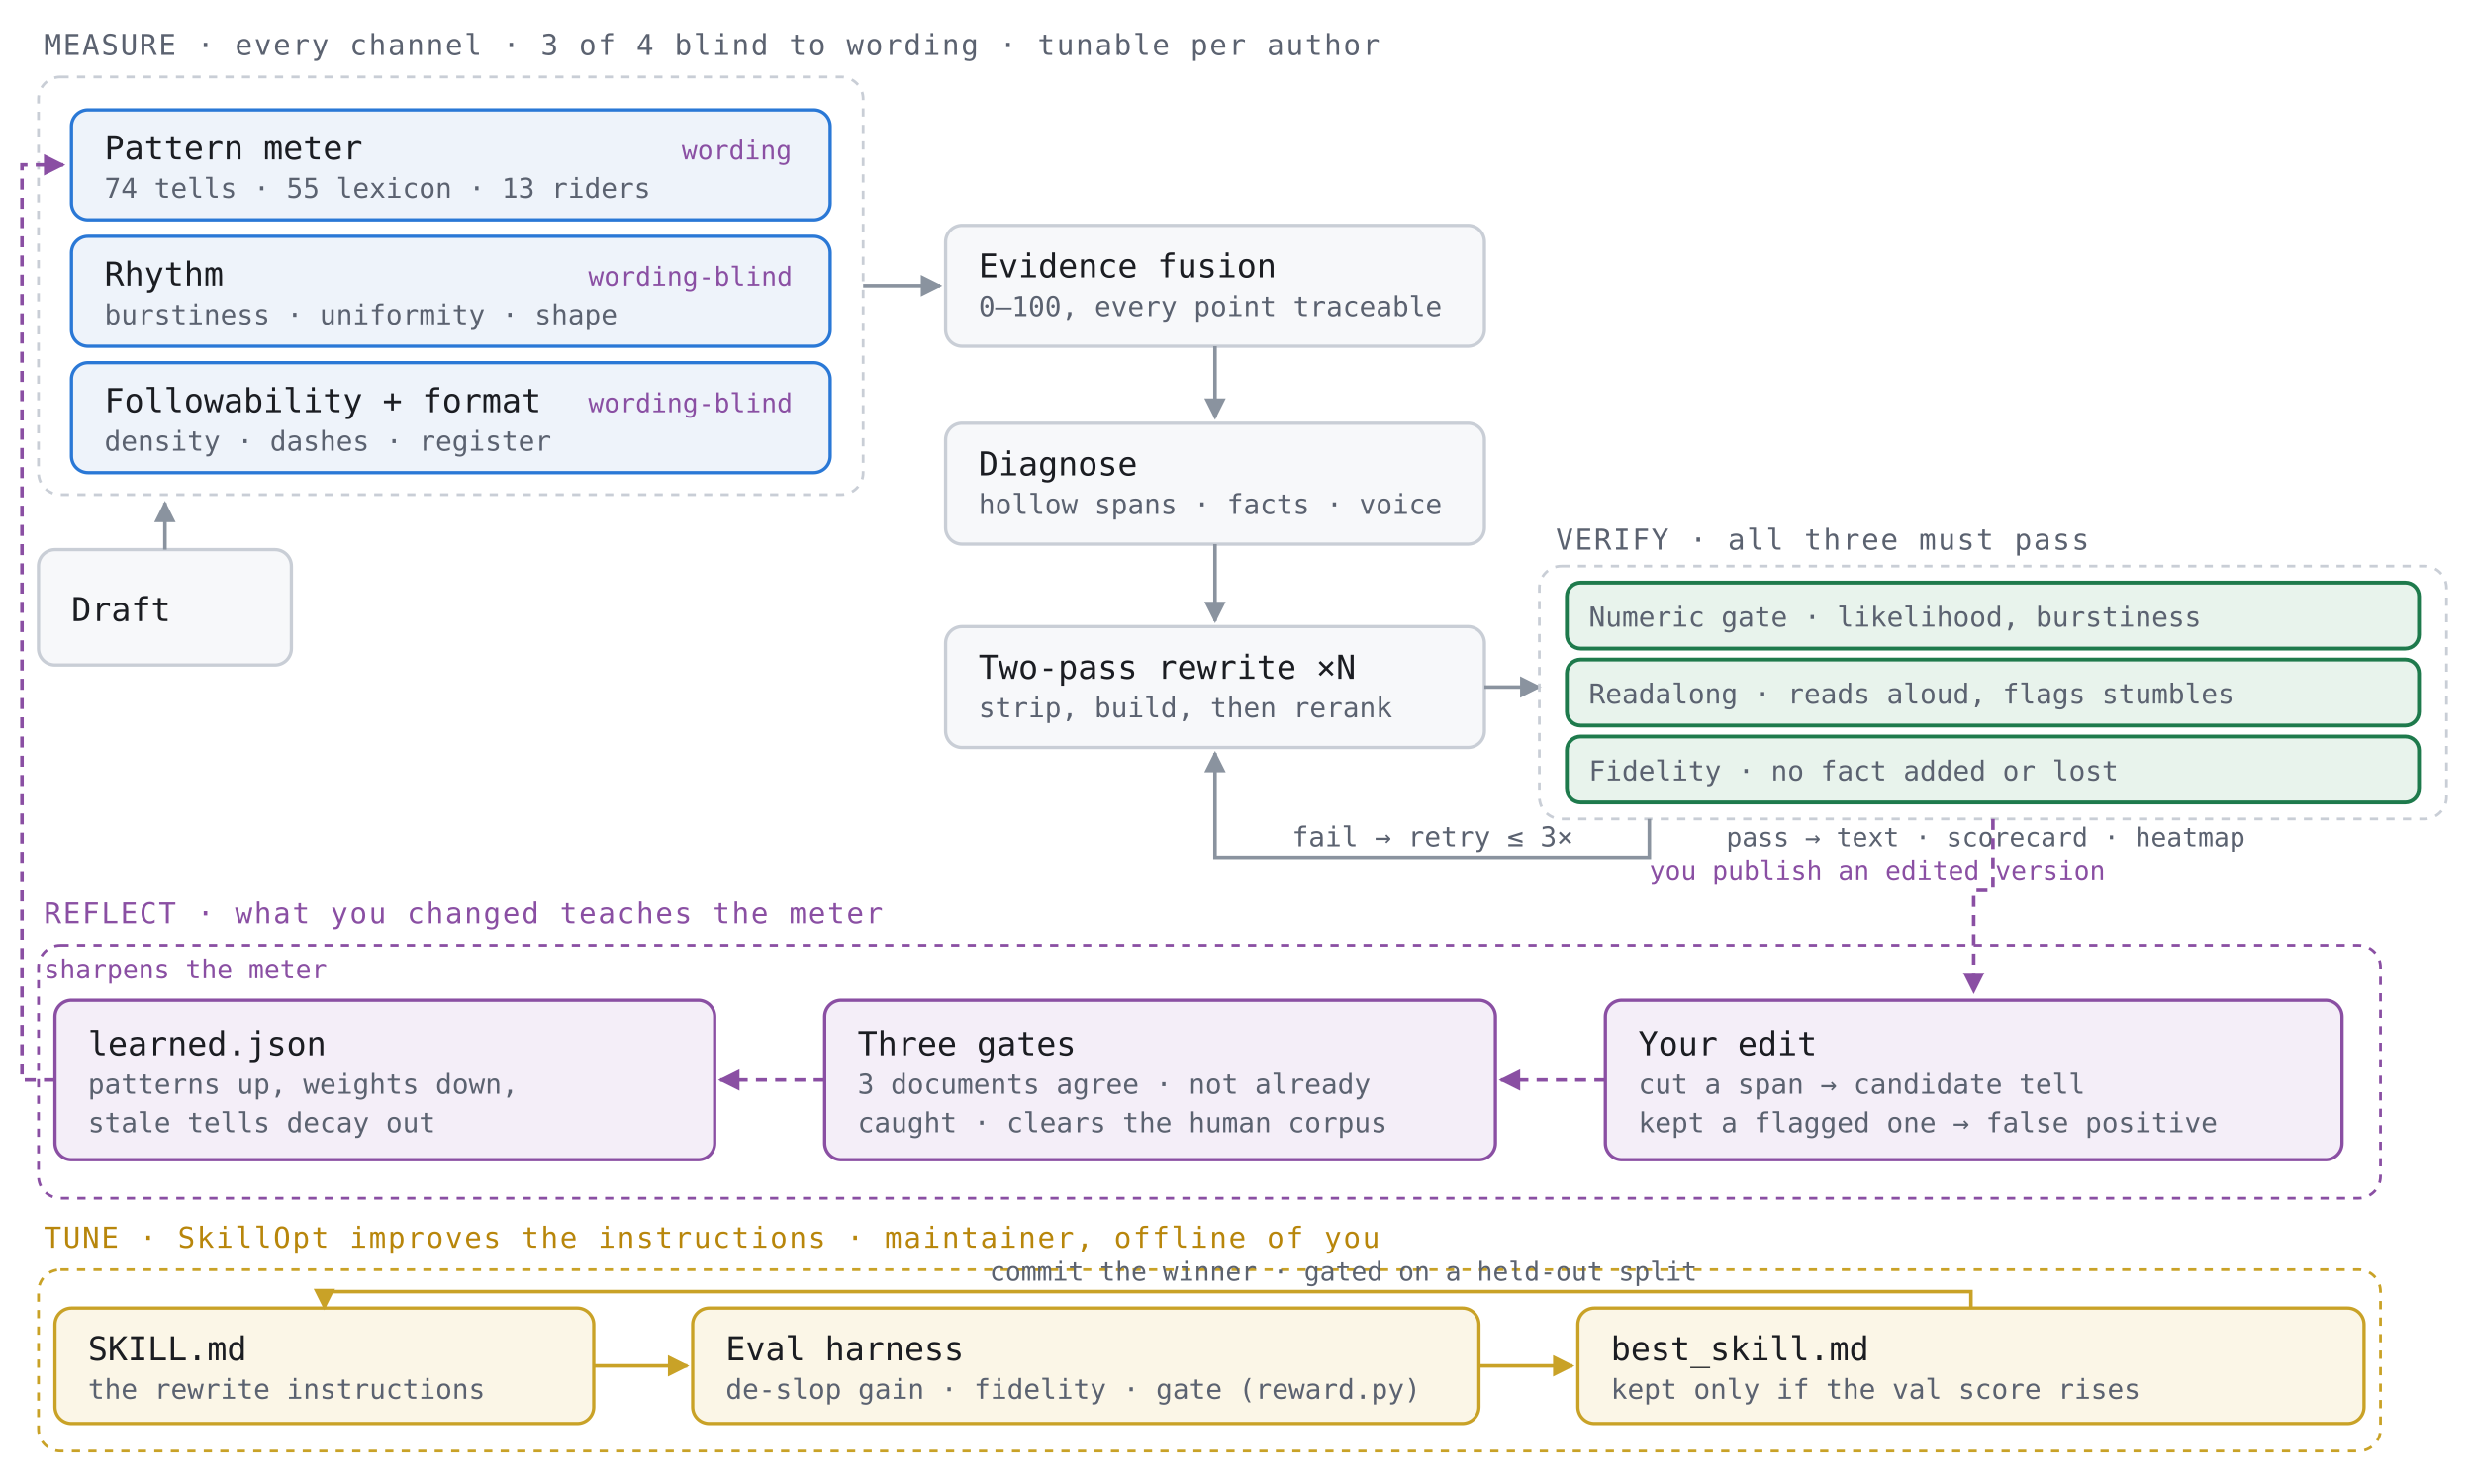
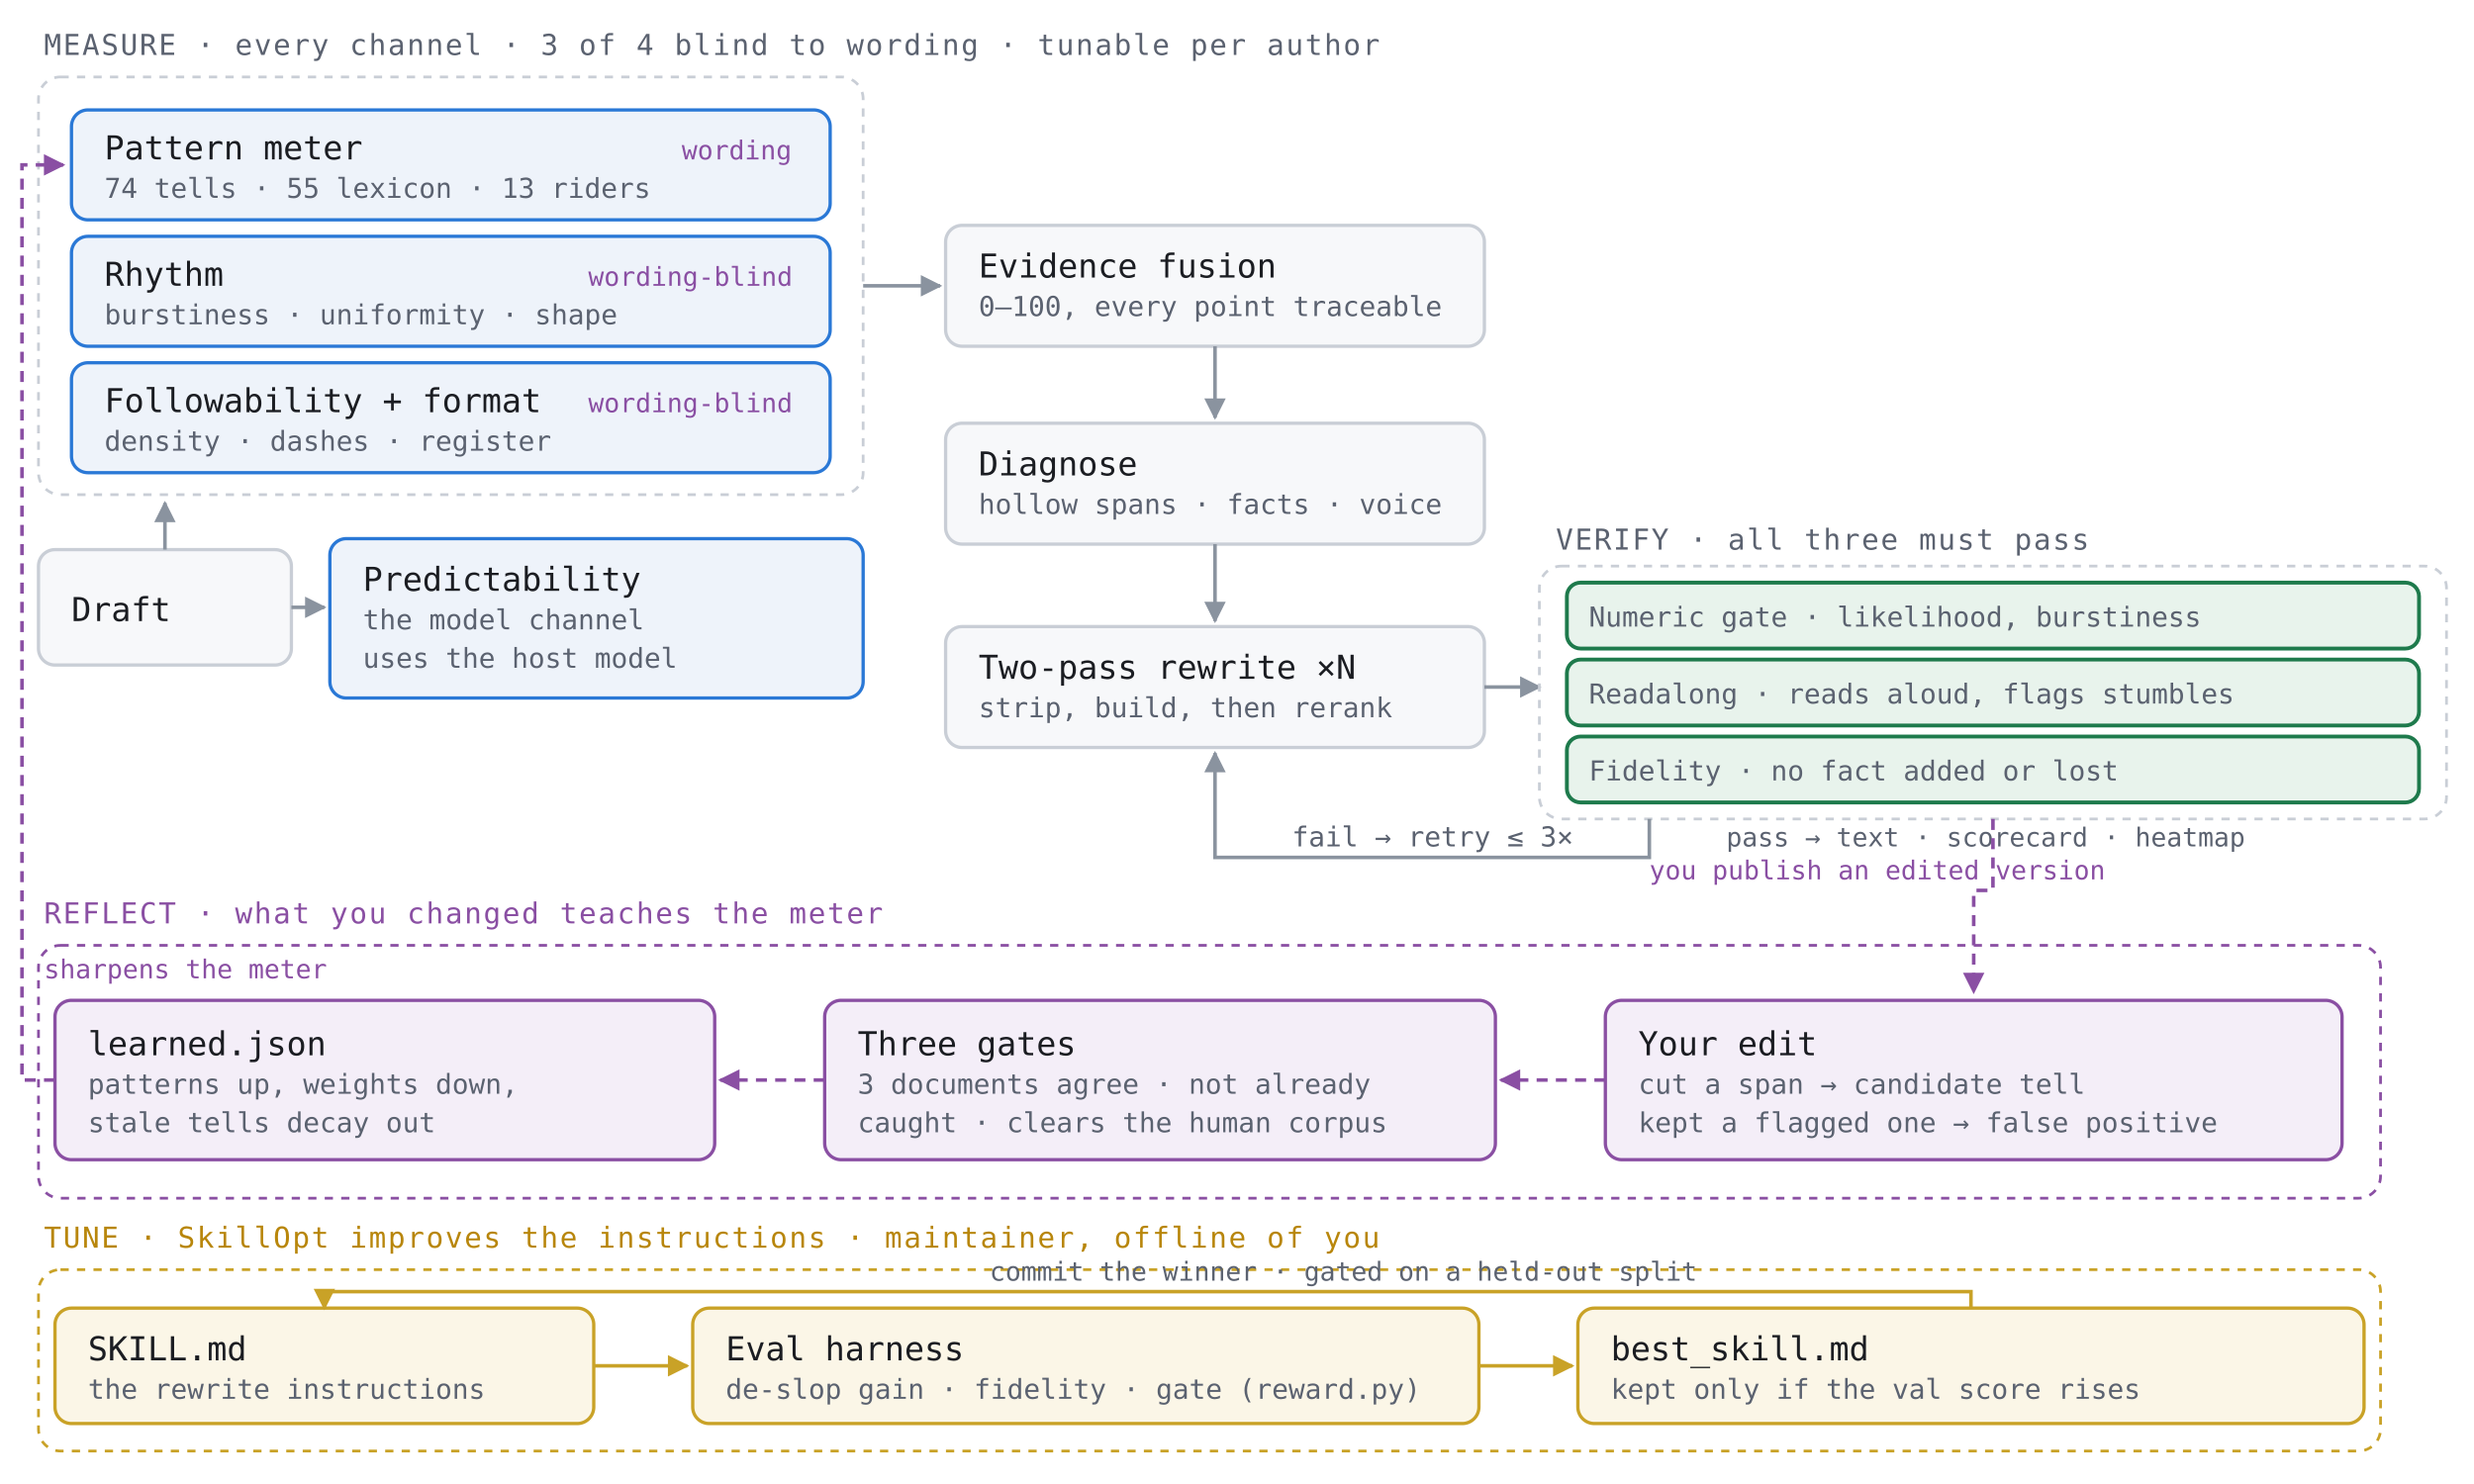
- <svg xmlns="http://www.w3.org/2000/svg" viewBox="0 0 900 540" width="900" height="540" font-family="ui-monospace,SFMono-Regular,Menlo,Consolas,monospace" role="img" aria-label="Zero Slop engine. A draft is measured by three interpretable channels: a pattern meter of 74 weighted tells with a 55-term lexicon and 13 context-gated riders, the only channel that reads specific wording, plus rhythm and followability, both blind to wording and so surviving a rewrite. Evidence fusion produces an AI-likelihood score from 0 to 100 in which every point traces to a quoted span. Diagnose finds hollow spans, inventories facts and marks the author voice. A two-pass rewrite strips the tells then rebuilds toward an expert register, produced as several candidates and reranked to the cleanest one that keeps every fact. A verify gate passes only when all three checks clear: the numeric gate on likelihood and burstiness, a readalong pass that reads the rewrite aloud and flags stumbles, transitions and repetition, and a fidelity check that adds or loses no fact; any failure loops back to the rewrite up to three times, and passing emits the rewritten text with a scorecard and heatmap. Below runs the reflect loop: when you publish an edited version, a span you cut becomes a candidate tell and a flagged span you kept becomes false-positive evidence, and neither changes anything until three gates pass — three independent documents agree, the span is not already caught, and it clears the corpus of certified human writing — after which learned.json raises patterns, lowers weights and lets stale tells decay, sharpening the meter. A separate tune band shows SkillOpt optimizing the SKILL.md instructions against an eval harness of de-slop gain, fidelity and the gate, keeping a candidate only when a held-out validation score improves; this is a maintainer step and runs offline of the user.">
+ <svg xmlns="http://www.w3.org/2000/svg" viewBox="0 0 900 540" width="900" height="540" font-family="ui-monospace,SFMono-Regular,Menlo,Consolas,monospace" role="img" aria-label="Zero Slop engine. A draft is measured by three interpretable channels: a pattern meter of 74 weighted tells with a 55-term lexicon and 13 context-gated riders, the only channel that reads specific wording, plus rhythm and followability, both blind to wording and so surviving a rewrite. A fifth, model channel called predictability asks the host model to guess masked words and reports how often it succeeds, shipping no model of its own and reported beside the score rather than fused into it. Evidence fusion produces an AI-likelihood score from 0 to 100 in which every point traces to a quoted span. Diagnose finds hollow spans, inventories facts and marks the author voice. A two-pass rewrite strips the tells then rebuilds toward an expert register, produced as several candidates and reranked to the cleanest one that keeps every fact. A verify gate passes only when all three checks clear: the numeric gate on likelihood and burstiness, a readalong pass that reads the rewrite aloud and flags stumbles, transitions and repetition, and a fidelity check that adds or loses no fact; any failure loops back to the rewrite up to three times, and passing emits the rewritten text with a scorecard and heatmap. Below runs the reflect loop: when you publish an edited version, a span you cut becomes a candidate tell and a flagged span you kept becomes false-positive evidence, and neither changes anything until three gates pass — three independent documents agree, the span is not already caught, and it clears the corpus of certified human writing — after which learned.json raises patterns, lowers weights and lets stale tells decay, sharpening the meter. A separate tune band shows SkillOpt optimizing the SKILL.md instructions against an eval harness of de-slop gain, fidelity and the gate, keeping a candidate only when a held-out validation score improves; this is a maintainer step and runs offline of the user.">
  <defs>
    <marker id="a" viewBox="0 0 10 10" refX="9" refY="5" markerWidth="6" markerHeight="6" orient="auto-start-reverse">
      <path d="M0 0 L10 5 L0 10 z" fill="#8A939F" />
    </marker>
    <marker id="b" viewBox="0 0 10 10" refX="9" refY="5" markerWidth="6" markerHeight="6" orient="auto-start-reverse">
      <path d="M0 0 L10 5 L0 10 z" fill="#8A4FA3" />
    </marker>
    <marker id="c" viewBox="0 0 10 10" refX="9" refY="5" markerWidth="6" markerHeight="6" orient="auto-start-reverse">
      <path d="M0 0 L10 5 L0 10 z" fill="#C9A227" />
    </marker>
    <style>
      .s  { fill:#F7F8FA; stroke:#C9CED6; stroke-width:1.2 }
      .ch { fill:#EEF3FA; stroke:#2A78D6; stroke-width:1.2 }
      .hi { fill:#E8F3EC; stroke:#1E7A4C; stroke-width:1.4 }
      .lr { fill:#F4EEF8; stroke:#8A4FA3; stroke-width:1.2 }
      .tn { fill:#FBF6E7; stroke:#C9A227; stroke-width:1.2 }
      .t  { font-size:12px; fill:#1B1D22 }
      .m  { font-size:10px; fill:#5B6270 }
      .h  { font-size:10.5px; fill:#5B6270; letter-spacing:.06em }
      .hp { font-size:10.5px; fill:#8A4FA3; letter-spacing:.06em }
      .ht { font-size:10.5px; fill:#B8860B; letter-spacing:.06em }
      .lb { font-size:9.5px; fill:#8A4FA3 }
      .lg { font-size:9.5px; fill:#5B6270 }
      .ln { stroke:#8A939F; stroke-width:1.3; fill:none }
      .lp { stroke:#8A4FA3; stroke-width:1.3; fill:none; stroke-dasharray:4 3 }
      .lt { stroke:#C9A227; stroke-width:1.3; fill:none }
      .grp{ fill:none; stroke:#C9CED6; stroke-width:1; stroke-dasharray:3 3 }
      .grl{ fill:none; stroke:#8A4FA3; stroke-width:1; stroke-dasharray:3 3 }
      .grt{ fill:none; stroke:#C9A227; stroke-width:1; stroke-dasharray:3 3 }
      @media (prefers-color-scheme: dark) {
        .s  { fill:#1E2128; stroke:#3A404B }
        .ch { fill:#16233A; stroke:#4B90E2 }
        .hi { fill:#14291D; stroke:#3FA872 }
        .lr { fill:#241B2E; stroke:#A972C4 }
        .tn { fill:#2A2417; stroke:#C9A227 }
        .t  { fill:#E8EAED }
        .m  { fill:#9AA2AE }
        .h  { fill:#9AA2AE }
        .hp { fill:#A972C4 }
        .ht { fill:#D6B84A }
        .lb { fill:#A972C4 }
        .lg { fill:#9AA2AE }
        .ln { stroke:#6B7280 }
        .grp{ stroke:#3A404B }
      }
    </style>
  </defs>
  <text x="16" y="20" class="h">MEASURE · every channel · 3 of 4 blind to wording · tunable per author</text>
  <rect x="14" y="28" width="300" height="152" rx="8" class="grp" />
  <rect x="26" y="40" width="276" height="40" rx="6" class="ch" />
  <text x="38" y="58" class="t">Pattern meter</text>
  <text x="38" y="72" class="m">74 tells · 55 lexicon · 13 riders</text>
  <text x="248" y="58" class="lb" fill="#8A939F">wording</text>
  <rect x="26" y="86" width="276" height="40" rx="6" class="ch" />
  <text x="38" y="104" class="t">Rhythm</text>
  <text x="38" y="118" class="m">burstiness · uniformity · shape</text>
  <text x="214" y="104" class="lb" fill="#1E7A4C">wording-blind</text>
  <rect x="26" y="132" width="276" height="40" rx="6" class="ch" />
  <text x="38" y="150" class="t">Followability + format</text>
  <text x="38" y="164" class="m">density · dashes · register</text>
  <text x="214" y="150" class="lb" fill="#1E7A4C">wording-blind</text>
  <rect x="14" y="200" width="92" height="42" rx="6" class="s" />
  <text x="26" y="226" class="t">Draft</text>
  <path d="M60 200 L60 183" class="ln" marker-end="url(#a)" />
+   <rect x="120" y="196" width="194" height="58" rx="6" class="ch" />
+   <text x="132" y="215" class="t">Predictability</text>
+   <text x="132" y="229" class="m">the model channel</text>
+   <text x="132" y="243" class="m">uses the host model</text>
+   <path d="M106 221 L118 221" class="ln" marker-end="url(#a)" />
  <path d="M314 104 L342 104" class="ln" marker-end="url(#a)" />
  <rect x="344" y="82" width="196" height="44" rx="6" class="s" />
  <text x="356" y="101" class="t">Evidence fusion</text>
  <text x="356" y="115" class="m">0–100, every point traceable</text>
  <path d="M442 126 L442 152" class="ln" marker-end="url(#a)" />
  <rect x="344" y="154" width="196" height="44" rx="6" class="s" />
  <text x="356" y="173" class="t">Diagnose</text>
  <text x="356" y="187" class="m">hollow spans · facts · voice</text>
  <path d="M442 198 L442 226" class="ln" marker-end="url(#a)" />
  <rect x="344" y="228" width="196" height="44" rx="6" class="s" />
  <text x="356" y="247" class="t">Two-pass rewrite ×N</text>
  <text x="356" y="261" class="m">strip, build, then rerank</text>
  <path d="M540 250 L560 250" class="ln" marker-end="url(#a)" />
  <text x="566" y="200" class="h">VERIFY · all three must pass</text>
  <rect x="560" y="206" width="330" height="92" rx="8" class="grp" />
  <rect x="570" y="212" width="310" height="24" rx="5" class="hi" />
  <text x="578" y="228" class="m">Numeric gate · likelihood, burstiness</text>
  <rect x="570" y="240" width="310" height="24" rx="5" class="hi" />
  <text x="578" y="256" class="m">Readalong · reads aloud, flags stumbles</text>
  <rect x="570" y="268" width="310" height="24" rx="5" class="hi" />
  <text x="578" y="284" class="m">Fidelity · no fact added or lost</text>
  <path d="M600 298 L600 312 L442 312 L442 274" class="ln" marker-end="url(#a)" />
  <text x="470" y="308" class="m">fail → retry ≤ 3×</text>
  <text x="628" y="308" class="lg">pass → text · scorecard · heatmap</text>
  <text x="16" y="336" class="hp">REFLECT · what you changed teaches the meter</text>
  <rect x="14" y="344" width="852" height="92" rx="8" class="grl" />
  <path d="M725 298 L725 324 L718 324 L718 361" class="lp" marker-end="url(#b)" />
  <text x="600" y="320" class="lb">you publish an edited version</text>
  <rect x="584" y="364" width="268" height="58" rx="6" class="lr" />
  <text x="596" y="384" class="t">Your edit</text>
  <text x="596" y="398" class="m">cut a span → candidate tell</text>
  <text x="596" y="412" class="m">kept a flagged one → false positive</text>
  <path d="M584 393 L546 393" class="lp" marker-end="url(#b)" />
  <rect x="300" y="364" width="244" height="58" rx="6" class="lr" />
  <text x="312" y="384" class="t">Three gates</text>
  <text x="312" y="398" class="m">3 documents agree · not already</text>
  <text x="312" y="412" class="m">caught · clears the human corpus</text>
  <path d="M300 393 L262 393" class="lp" marker-end="url(#b)" />
  <rect x="20" y="364" width="240" height="58" rx="6" class="lr" />
  <text x="32" y="384" class="t">learned.json</text>
  <text x="32" y="398" class="m">patterns up, weights down,</text>
  <text x="32" y="412" class="m">stale tells decay out</text>
  <path d="M20 393 L8 393 L8 60 L23 60" class="lp" marker-end="url(#b)" />
  <text x="16" y="356" class="lb">sharpens the meter</text>
  <text x="16" y="454" class="ht">TUNE · SkillOpt improves the instructions · maintainer, offline of you</text>
  <rect x="14" y="462" width="852" height="66" rx="8" class="grt" />
  <rect x="20" y="476" width="196" height="42" rx="6" class="tn" />
  <text x="32" y="495" class="t">SKILL.md</text>
  <text x="32" y="509" class="m">the rewrite instructions</text>
  <path d="M216 497 L250 497" class="lt" marker-end="url(#c)" />
  <rect x="252" y="476" width="286" height="42" rx="6" class="tn" />
  <text x="264" y="495" class="t">Eval harness</text>
  <text x="264" y="509" class="m">de-slop gain · fidelity · gate (reward.py)</text>
  <path d="M538 497 L572 497" class="lt" marker-end="url(#c)" />
  <rect x="574" y="476" width="286" height="42" rx="6" class="tn" />
  <text x="586" y="495" class="t">best_skill.md</text>
  <text x="586" y="509" class="m">kept only if the val score rises</text>
  <path d="M717 476 L717 470 L118 470 L118 476" class="lt" marker-end="url(#c)" />
  <text x="360" y="466" class="lg">commit the winner · gated on a held-out split</text>
</svg>
